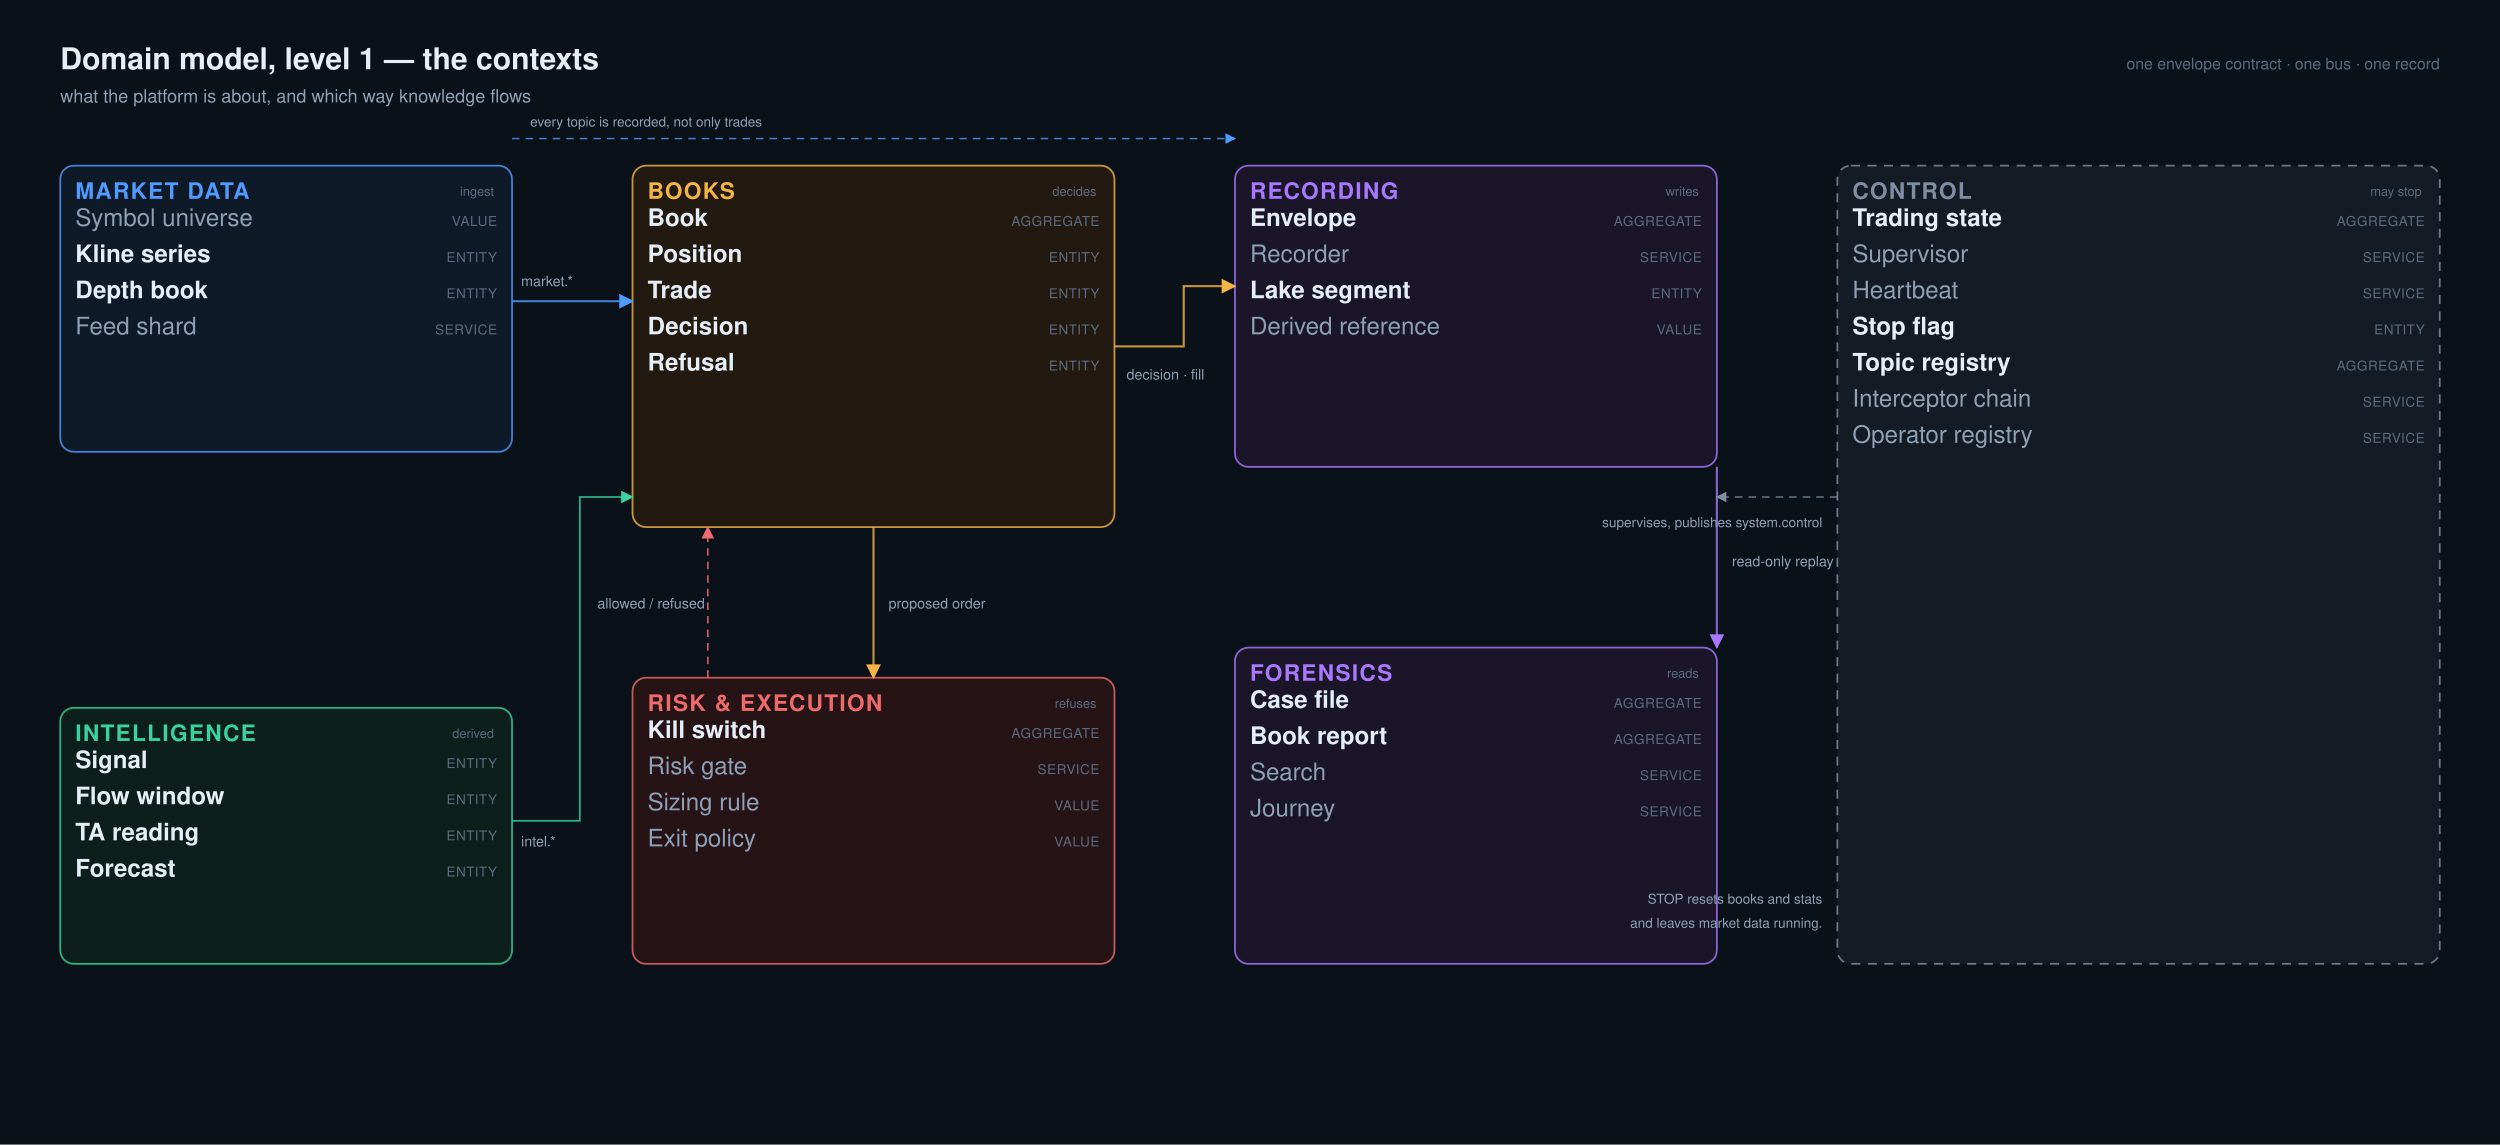
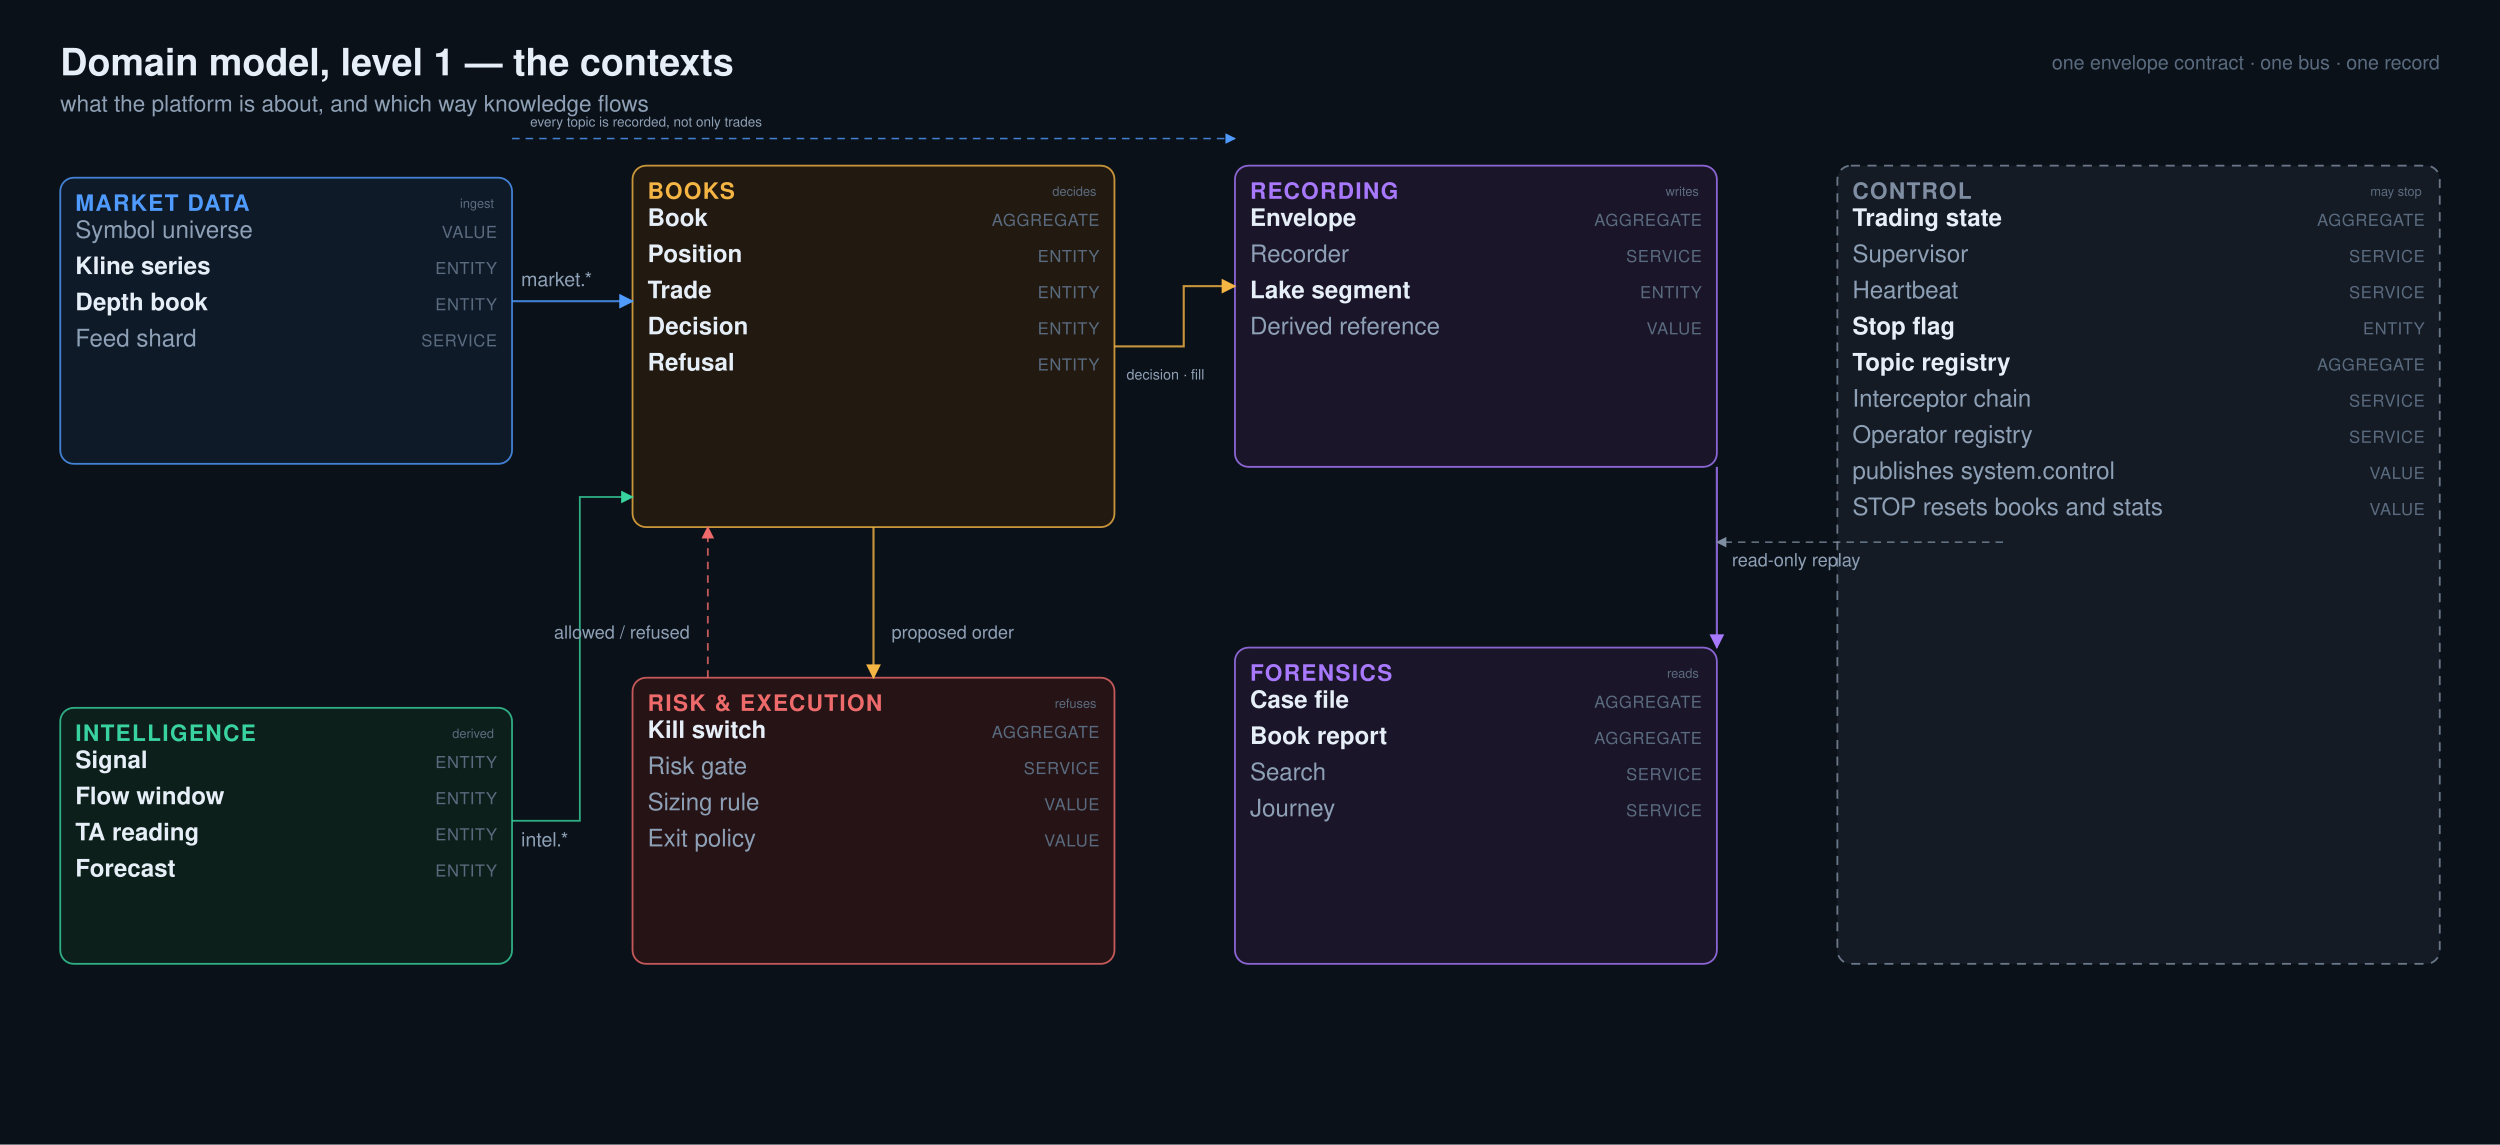
<svg xmlns="http://www.w3.org/2000/svg" width="1660" height="760" viewBox="0 0 1660 760" font-family="-apple-system, BlinkMacSystemFont, Helvetica, Arial, sans-serif">
  <rect width="1660" height="760" fill="#0b1118" />
  <marker id="a-market" viewBox="0 0 10 10" refX="9" refY="5" markerWidth="7" markerHeight="7" orient="auto-start-reverse">
    <path d="M 0 0 L 10 5 L 0 10 z" fill="#4f9bff" />
  </marker>
  <marker id="a-intel" viewBox="0 0 10 10" refX="9" refY="5" markerWidth="7" markerHeight="7" orient="auto-start-reverse">
    <path d="M 0 0 L 10 5 L 0 10 z" fill="#38d39f" />
  </marker>
  <marker id="a-model" viewBox="0 0 10 10" refX="9" refY="5" markerWidth="7" markerHeight="7" orient="auto-start-reverse">
    <path d="M 0 0 L 10 5 L 0 10 z" fill="#f5b544" />
  </marker>
  <marker id="a-risk" viewBox="0 0 10 10" refX="9" refY="5" markerWidth="7" markerHeight="7" orient="auto-start-reverse">
    <path d="M 0 0 L 10 5 L 0 10 z" fill="#ef6b6b" />
  </marker>
  <marker id="a-evidence" viewBox="0 0 10 10" refX="9" refY="5" markerWidth="7" markerHeight="7" orient="auto-start-reverse">
    <path d="M 0 0 L 10 5 L 0 10 z" fill="#a879ff" />
  </marker>
  <marker id="a-control" viewBox="0 0 10 10" refX="9" refY="5" markerWidth="7" markerHeight="7" orient="auto-start-reverse">
    <path d="M 0 0 L 10 5 L 0 10 z" fill="#7f8ea3" />
  </marker>
-   <text x="40" y="46" fill="#e6eef8" font-size="20" font-weight="700">Domain model, level 1 — the contexts</text>
-   <text x="40" y="68" fill="#8ea0b6" font-size="12">what the platform is about, and which way knowledge flows</text>
-   <text x="1620" y="46" fill="#5a6b80" font-size="10.5" text-anchor="end">one envelope contract · one bus · one record</text>
-   <rect x="40" y="110" width="300" height="190" rx="9" fill="#0f1a28" stroke="#4f9bff" stroke-opacity="0.8" stroke-width="1.2" />
-   <text x="50" y="132" fill="#4f9bff" font-size="15.0" font-weight="700" letter-spacing="0.06em">MARKET DATA</text>
-   <text x="328" y="130" fill="#5a6b80" font-size="8.5" text-anchor="end">ingest</text>
-   <text x="50" y="150" fill="#8ea0b6" font-size="16.0" font-weight="400">Symbol universe</text>
-   <text x="330" y="150" fill="#5a6b80" font-size="9" text-anchor="end" letter-spacing="0.04em">VALUE</text>
-   <text x="50" y="174.0" fill="#e6eef8" font-size="16.0" font-weight="600">Kline series</text>
-   <text x="330" y="174.0" fill="#5a6b80" font-size="9" text-anchor="end" letter-spacing="0.04em">ENTITY</text>
-   <text x="50" y="198.0" fill="#e6eef8" font-size="16.0" font-weight="600">Depth book</text>
-   <text x="330" y="198.0" fill="#5a6b80" font-size="9" text-anchor="end" letter-spacing="0.04em">ENTITY</text>
-   <text x="50" y="222.0" fill="#8ea0b6" font-size="16.0" font-weight="400">Feed shard</text>
-   <text x="330" y="222.0" fill="#5a6b80" font-size="9" text-anchor="end" letter-spacing="0.04em">SERVICE</text>
+   <text x="40" y="50" fill="#e6eef8" font-size="25" font-weight="700">Domain model, level 1 — the contexts</text>
+   <text x="40" y="74" fill="#8ea0b6" font-size="15">what the platform is about, and which way knowledge flows</text>
+   <text x="1620" y="46" fill="#5a6b80" font-size="13" text-anchor="end">one envelope contract · one bus · one record</text>
+   <rect x="40" y="118" width="300" height="190" rx="9" fill="#0f1a28" stroke="#4f9bff" stroke-opacity="0.8" stroke-width="1.2" />
+   <text x="50" y="140" fill="#4f9bff" font-size="15.0" font-weight="700" letter-spacing="0.06em">MARKET DATA</text>
+   <text x="328" y="138" fill="#5a6b80" font-size="8.5" text-anchor="end">ingest</text>
+   <text x="50" y="158" fill="#8ea0b6" font-size="16.0" font-weight="400">Symbol universe</text>
+   <text x="330" y="158" fill="#5a6b80" font-size="11" text-anchor="end" letter-spacing="0.04em">VALUE</text>
+   <text x="50" y="182.0" fill="#e6eef8" font-size="16.0" font-weight="600">Kline series</text>
+   <text x="330" y="182.0" fill="#5a6b80" font-size="11" text-anchor="end" letter-spacing="0.04em">ENTITY</text>
+   <text x="50" y="206.0" fill="#e6eef8" font-size="16.0" font-weight="600">Depth book</text>
+   <text x="330" y="206.0" fill="#5a6b80" font-size="11" text-anchor="end" letter-spacing="0.04em">ENTITY</text>
+   <text x="50" y="230.0" fill="#8ea0b6" font-size="16.0" font-weight="400">Feed shard</text>
+   <text x="330" y="230.0" fill="#5a6b80" font-size="11" text-anchor="end" letter-spacing="0.04em">SERVICE</text>
  <rect x="40" y="470" width="300" height="170" rx="9" fill="#0d1f1a" stroke="#38d39f" stroke-opacity="0.8" stroke-width="1.2" />
  <text x="50" y="492" fill="#38d39f" font-size="15.0" font-weight="700" letter-spacing="0.06em">INTELLIGENCE</text>
  <text x="328" y="490" fill="#5a6b80" font-size="8.5" text-anchor="end">derived</text>
  <text x="50" y="510" fill="#e6eef8" font-size="16.0" font-weight="600">Signal</text>
-   <text x="330" y="510" fill="#5a6b80" font-size="9" text-anchor="end" letter-spacing="0.04em">ENTITY</text>
+   <text x="330" y="510" fill="#5a6b80" font-size="11" text-anchor="end" letter-spacing="0.04em">ENTITY</text>
  <text x="50" y="534.0" fill="#e6eef8" font-size="16.0" font-weight="600">Flow window</text>
-   <text x="330" y="534.0" fill="#5a6b80" font-size="9" text-anchor="end" letter-spacing="0.04em">ENTITY</text>
+   <text x="330" y="534.0" fill="#5a6b80" font-size="11" text-anchor="end" letter-spacing="0.04em">ENTITY</text>
  <text x="50" y="558.0" fill="#e6eef8" font-size="16.0" font-weight="600">TA reading</text>
-   <text x="330" y="558.0" fill="#5a6b80" font-size="9" text-anchor="end" letter-spacing="0.04em">ENTITY</text>
+   <text x="330" y="558.0" fill="#5a6b80" font-size="11" text-anchor="end" letter-spacing="0.04em">ENTITY</text>
  <text x="50" y="582.0" fill="#e6eef8" font-size="16.0" font-weight="600">Forecast</text>
-   <text x="330" y="582.0" fill="#5a6b80" font-size="9" text-anchor="end" letter-spacing="0.04em">ENTITY</text>
+   <text x="330" y="582.0" fill="#5a6b80" font-size="11" text-anchor="end" letter-spacing="0.04em">ENTITY</text>
  <rect x="420" y="110" width="320" height="240" rx="9" fill="#221a10" stroke="#f5b544" stroke-opacity="0.8" stroke-width="1.2" />
  <text x="430" y="132" fill="#f5b544" font-size="15.0" font-weight="700" letter-spacing="0.06em">BOOKS</text>
  <text x="728" y="130" fill="#5a6b80" font-size="8.5" text-anchor="end">decides</text>
  <text x="430" y="150" fill="#e6eef8" font-size="16.0" font-weight="600">Book</text>
-   <text x="730" y="150" fill="#5a6b80" font-size="9" text-anchor="end" letter-spacing="0.04em">AGGREGATE</text>
+   <text x="730" y="150" fill="#5a6b80" font-size="11" text-anchor="end" letter-spacing="0.04em">AGGREGATE</text>
  <text x="430" y="174.0" fill="#e6eef8" font-size="16.0" font-weight="600">Position</text>
-   <text x="730" y="174.0" fill="#5a6b80" font-size="9" text-anchor="end" letter-spacing="0.04em">ENTITY</text>
+   <text x="730" y="174.0" fill="#5a6b80" font-size="11" text-anchor="end" letter-spacing="0.04em">ENTITY</text>
  <text x="430" y="198.0" fill="#e6eef8" font-size="16.0" font-weight="600">Trade</text>
-   <text x="730" y="198.0" fill="#5a6b80" font-size="9" text-anchor="end" letter-spacing="0.04em">ENTITY</text>
+   <text x="730" y="198.0" fill="#5a6b80" font-size="11" text-anchor="end" letter-spacing="0.04em">ENTITY</text>
  <text x="430" y="222.0" fill="#e6eef8" font-size="16.0" font-weight="600">Decision</text>
-   <text x="730" y="222.0" fill="#5a6b80" font-size="9" text-anchor="end" letter-spacing="0.04em">ENTITY</text>
+   <text x="730" y="222.0" fill="#5a6b80" font-size="11" text-anchor="end" letter-spacing="0.04em">ENTITY</text>
  <text x="430" y="246.0" fill="#e6eef8" font-size="16.0" font-weight="600">Refusal</text>
-   <text x="730" y="246.0" fill="#5a6b80" font-size="9" text-anchor="end" letter-spacing="0.04em">ENTITY</text>
+   <text x="730" y="246.0" fill="#5a6b80" font-size="11" text-anchor="end" letter-spacing="0.04em">ENTITY</text>
  <rect x="420" y="450" width="320" height="190" rx="9" fill="#251315" stroke="#ef6b6b" stroke-opacity="0.8" stroke-width="1.2" />
  <text x="430" y="472" fill="#ef6b6b" font-size="15.0" font-weight="700" letter-spacing="0.06em">RISK &amp; EXECUTION</text>
  <text x="728" y="470" fill="#5a6b80" font-size="8.5" text-anchor="end">refuses</text>
  <text x="430" y="490" fill="#e6eef8" font-size="16.0" font-weight="600">Kill switch</text>
-   <text x="730" y="490" fill="#5a6b80" font-size="9" text-anchor="end" letter-spacing="0.04em">AGGREGATE</text>
+   <text x="730" y="490" fill="#5a6b80" font-size="11" text-anchor="end" letter-spacing="0.04em">AGGREGATE</text>
  <text x="430" y="514.0" fill="#8ea0b6" font-size="16.0" font-weight="400">Risk gate</text>
-   <text x="730" y="514.0" fill="#5a6b80" font-size="9" text-anchor="end" letter-spacing="0.04em">SERVICE</text>
+   <text x="730" y="514.0" fill="#5a6b80" font-size="11" text-anchor="end" letter-spacing="0.04em">SERVICE</text>
  <text x="430" y="538.0" fill="#8ea0b6" font-size="16.0" font-weight="400">Sizing rule</text>
-   <text x="730" y="538.0" fill="#5a6b80" font-size="9" text-anchor="end" letter-spacing="0.04em">VALUE</text>
+   <text x="730" y="538.0" fill="#5a6b80" font-size="11" text-anchor="end" letter-spacing="0.04em">VALUE</text>
  <text x="430" y="562.0" fill="#8ea0b6" font-size="16.0" font-weight="400">Exit policy</text>
-   <text x="730" y="562.0" fill="#5a6b80" font-size="9" text-anchor="end" letter-spacing="0.04em">VALUE</text>
+   <text x="730" y="562.0" fill="#5a6b80" font-size="11" text-anchor="end" letter-spacing="0.04em">VALUE</text>
  <rect x="820" y="110" width="320" height="200" rx="9" fill="#1a1528" stroke="#a879ff" stroke-opacity="0.8" stroke-width="1.2" />
  <text x="830" y="132" fill="#a879ff" font-size="15.0" font-weight="700" letter-spacing="0.06em">RECORDING</text>
  <text x="1128" y="130" fill="#5a6b80" font-size="8.5" text-anchor="end">writes</text>
  <text x="830" y="150" fill="#e6eef8" font-size="16.0" font-weight="600">Envelope</text>
-   <text x="1130" y="150" fill="#5a6b80" font-size="9" text-anchor="end" letter-spacing="0.04em">AGGREGATE</text>
+   <text x="1130" y="150" fill="#5a6b80" font-size="11" text-anchor="end" letter-spacing="0.04em">AGGREGATE</text>
  <text x="830" y="174.0" fill="#8ea0b6" font-size="16.0" font-weight="400">Recorder</text>
-   <text x="1130" y="174.0" fill="#5a6b80" font-size="9" text-anchor="end" letter-spacing="0.04em">SERVICE</text>
+   <text x="1130" y="174.0" fill="#5a6b80" font-size="11" text-anchor="end" letter-spacing="0.04em">SERVICE</text>
  <text x="830" y="198.0" fill="#e6eef8" font-size="16.0" font-weight="600">Lake segment</text>
-   <text x="1130" y="198.0" fill="#5a6b80" font-size="9" text-anchor="end" letter-spacing="0.04em">ENTITY</text>
+   <text x="1130" y="198.0" fill="#5a6b80" font-size="11" text-anchor="end" letter-spacing="0.04em">ENTITY</text>
  <text x="830" y="222.0" fill="#8ea0b6" font-size="16.0" font-weight="400">Derived reference</text>
-   <text x="1130" y="222.0" fill="#5a6b80" font-size="9" text-anchor="end" letter-spacing="0.04em">VALUE</text>
+   <text x="1130" y="222.0" fill="#5a6b80" font-size="11" text-anchor="end" letter-spacing="0.04em">VALUE</text>
  <rect x="820" y="430" width="320" height="210" rx="9" fill="#1a1528" stroke="#a879ff" stroke-opacity="0.8" stroke-width="1.2" />
  <text x="830" y="452" fill="#a879ff" font-size="15.0" font-weight="700" letter-spacing="0.06em">FORENSICS</text>
  <text x="1128" y="450" fill="#5a6b80" font-size="8.5" text-anchor="end">reads</text>
  <text x="830" y="470" fill="#e6eef8" font-size="16.0" font-weight="600">Case file</text>
-   <text x="1130" y="470" fill="#5a6b80" font-size="9" text-anchor="end" letter-spacing="0.04em">AGGREGATE</text>
+   <text x="1130" y="470" fill="#5a6b80" font-size="11" text-anchor="end" letter-spacing="0.04em">AGGREGATE</text>
  <text x="830" y="494.0" fill="#e6eef8" font-size="16.0" font-weight="600">Book report</text>
-   <text x="1130" y="494.0" fill="#5a6b80" font-size="9" text-anchor="end" letter-spacing="0.04em">AGGREGATE</text>
+   <text x="1130" y="494.0" fill="#5a6b80" font-size="11" text-anchor="end" letter-spacing="0.04em">AGGREGATE</text>
  <text x="830" y="518.0" fill="#8ea0b6" font-size="16.0" font-weight="400">Search</text>
-   <text x="1130" y="518.0" fill="#5a6b80" font-size="9" text-anchor="end" letter-spacing="0.04em">SERVICE</text>
+   <text x="1130" y="518.0" fill="#5a6b80" font-size="11" text-anchor="end" letter-spacing="0.04em">SERVICE</text>
  <text x="830" y="542.0" fill="#8ea0b6" font-size="16.0" font-weight="400">Journey</text>
-   <text x="1130" y="542.0" fill="#5a6b80" font-size="9" text-anchor="end" letter-spacing="0.04em">SERVICE</text>
+   <text x="1130" y="542.0" fill="#5a6b80" font-size="11" text-anchor="end" letter-spacing="0.04em">SERVICE</text>
  <rect x="1220" y="110" width="400" height="530" rx="9" fill="#151b24" stroke="#7f8ea3" stroke-opacity="0.8" stroke-width="1.2" stroke-dasharray="6 5" />
  <text x="1230" y="132" fill="#7f8ea3" font-size="15.0" font-weight="700" letter-spacing="0.06em">CONTROL</text>
  <text x="1608" y="130" fill="#5a6b80" font-size="8.5" text-anchor="end">may stop</text>
  <text x="1230" y="150" fill="#e6eef8" font-size="16.0" font-weight="600">Trading state</text>
-   <text x="1610" y="150" fill="#5a6b80" font-size="9" text-anchor="end" letter-spacing="0.04em">AGGREGATE</text>
+   <text x="1610" y="150" fill="#5a6b80" font-size="11" text-anchor="end" letter-spacing="0.04em">AGGREGATE</text>
  <text x="1230" y="174.0" fill="#8ea0b6" font-size="16.0" font-weight="400">Supervisor</text>
-   <text x="1610" y="174.0" fill="#5a6b80" font-size="9" text-anchor="end" letter-spacing="0.04em">SERVICE</text>
+   <text x="1610" y="174.0" fill="#5a6b80" font-size="11" text-anchor="end" letter-spacing="0.04em">SERVICE</text>
  <text x="1230" y="198.0" fill="#8ea0b6" font-size="16.0" font-weight="400">Heartbeat</text>
-   <text x="1610" y="198.0" fill="#5a6b80" font-size="9" text-anchor="end" letter-spacing="0.04em">SERVICE</text>
+   <text x="1610" y="198.0" fill="#5a6b80" font-size="11" text-anchor="end" letter-spacing="0.04em">SERVICE</text>
  <text x="1230" y="222.0" fill="#e6eef8" font-size="16.0" font-weight="600">Stop flag</text>
-   <text x="1610" y="222.0" fill="#5a6b80" font-size="9" text-anchor="end" letter-spacing="0.04em">ENTITY</text>
+   <text x="1610" y="222.0" fill="#5a6b80" font-size="11" text-anchor="end" letter-spacing="0.04em">ENTITY</text>
  <text x="1230" y="246.0" fill="#e6eef8" font-size="16.0" font-weight="600">Topic registry</text>
-   <text x="1610" y="246.0" fill="#5a6b80" font-size="9" text-anchor="end" letter-spacing="0.04em">AGGREGATE</text>
+   <text x="1610" y="246.0" fill="#5a6b80" font-size="11" text-anchor="end" letter-spacing="0.04em">AGGREGATE</text>
  <text x="1230" y="270.0" fill="#8ea0b6" font-size="16.0" font-weight="400">Interceptor chain</text>
-   <text x="1610" y="270.0" fill="#5a6b80" font-size="9" text-anchor="end" letter-spacing="0.04em">SERVICE</text>
+   <text x="1610" y="270.0" fill="#5a6b80" font-size="11" text-anchor="end" letter-spacing="0.04em">SERVICE</text>
  <text x="1230" y="294.0" fill="#8ea0b6" font-size="16.0" font-weight="400">Operator registry</text>
-   <text x="1610" y="294.0" fill="#5a6b80" font-size="9" text-anchor="end" letter-spacing="0.04em">SERVICE</text>
+   <text x="1610" y="294.0" fill="#5a6b80" font-size="11" text-anchor="end" letter-spacing="0.04em">SERVICE</text>
+   <text x="1230" y="318.0" fill="#8ea0b6" font-size="16.0" font-weight="400">publishes system.control</text>
+   <text x="1610" y="318.0" fill="#5a6b80" font-size="11" text-anchor="end" letter-spacing="0.04em">VALUE</text>
+   <text x="1230" y="342.0" fill="#8ea0b6" font-size="16.0" font-weight="400">STOP resets books and stats</text>
+   <text x="1610" y="342.0" fill="#5a6b80" font-size="11" text-anchor="end" letter-spacing="0.04em">VALUE</text>
  <path d="M 340,200 L 420,200" fill="none" stroke="#4f9bff" stroke-opacity="0.8" stroke-width="1.4" marker-end="url(#a-market)" />
-   <text x="346" y="190" fill="#8ea0b6" font-size="9.5" text-anchor="start">market.*</text>
+   <text x="346" y="190" fill="#8ea0b6" font-size="13" text-anchor="start">market.*</text>
  <path d="M 340,545 L 385,545 L 385,330 L 420,330" fill="none" stroke="#38d39f" stroke-opacity="0.8" stroke-width="1.2" marker-end="url(#a-intel)" />
-   <text x="346" y="562" fill="#8ea0b6" font-size="9.5" text-anchor="start">intel.*</text>
+   <text x="346" y="562" fill="#8ea0b6" font-size="13" text-anchor="start">intel.*</text>
  <path d="M 580,350 L 580,450" fill="none" stroke="#f5b544" stroke-opacity="0.8" stroke-width="1.4" marker-end="url(#a-model)" />
-   <text x="590" y="404" fill="#8ea0b6" font-size="9.5" text-anchor="start">proposed order</text>
+   <text x="592" y="424" fill="#8ea0b6" font-size="12" text-anchor="start" font-weight="400">proposed order</text>
  <path d="M 470,450 L 470,350" fill="none" stroke="#ef6b6b" stroke-opacity="0.8" stroke-width="1.2" stroke-dasharray="5 4" marker-end="url(#a-risk)" />
-   <text x="468" y="404" fill="#8ea0b6" font-size="9.5" text-anchor="end">allowed / refused</text>
+   <text x="458" y="424" fill="#8ea0b6" font-size="12" text-anchor="end" font-weight="400">allowed / refused</text>
  <path d="M 740,230 L 786,230 L 786,190 L 820,190" fill="none" stroke="#f5b544" stroke-opacity="0.8" stroke-width="1.4" marker-end="url(#a-model)" />
  <text x="748" y="252" fill="#8ea0b6" font-size="9.5" text-anchor="start">decision · fill</text>
  <path d="M 340,92 L 820,92" fill="none" stroke="#4f9bff" stroke-opacity="0.8" stroke-width="1.0" stroke-dasharray="5 4" marker-end="url(#a-market)" />
  <text x="352" y="84" fill="#8ea0b6" font-size="9" text-anchor="start" font-weight="400">every topic is recorded, not only trades</text>
  <path d="M 1140,310 L 1140,430" fill="none" stroke="#a879ff" stroke-opacity="0.8" stroke-width="1.4" marker-end="url(#a-evidence)" />
-   <text x="1150" y="376" fill="#8ea0b6" font-size="9.5" text-anchor="start">read-only replay</text>
-   <path d="M 1220,330 L 1140,330" fill="none" stroke="#7f8ea3" stroke-opacity="0.8" stroke-width="1.0" stroke-dasharray="5 4" marker-end="url(#a-control)" />
-   <text x="1210" y="350" fill="#8ea0b6" font-size="9" text-anchor="end" font-weight="400">supervises, publishes system.control</text>
-   <text x="1210" y="600" fill="#8ea0b6" font-size="9" text-anchor="end" font-weight="400">STOP resets books and stats</text>
-   <text x="1210" y="616" fill="#8ea0b6" font-size="9" text-anchor="end" font-weight="400">and leaves market data running.</text>
+   <text x="1150" y="376" fill="#8ea0b6" font-size="12.0" text-anchor="start">read-only replay</text>
+   <path d="M 1330,360 L 1140,360" fill="none" stroke="#7f8ea3" stroke-opacity="0.8" stroke-width="1.0" stroke-dasharray="5 4" marker-end="url(#a-control)" />
</svg>
